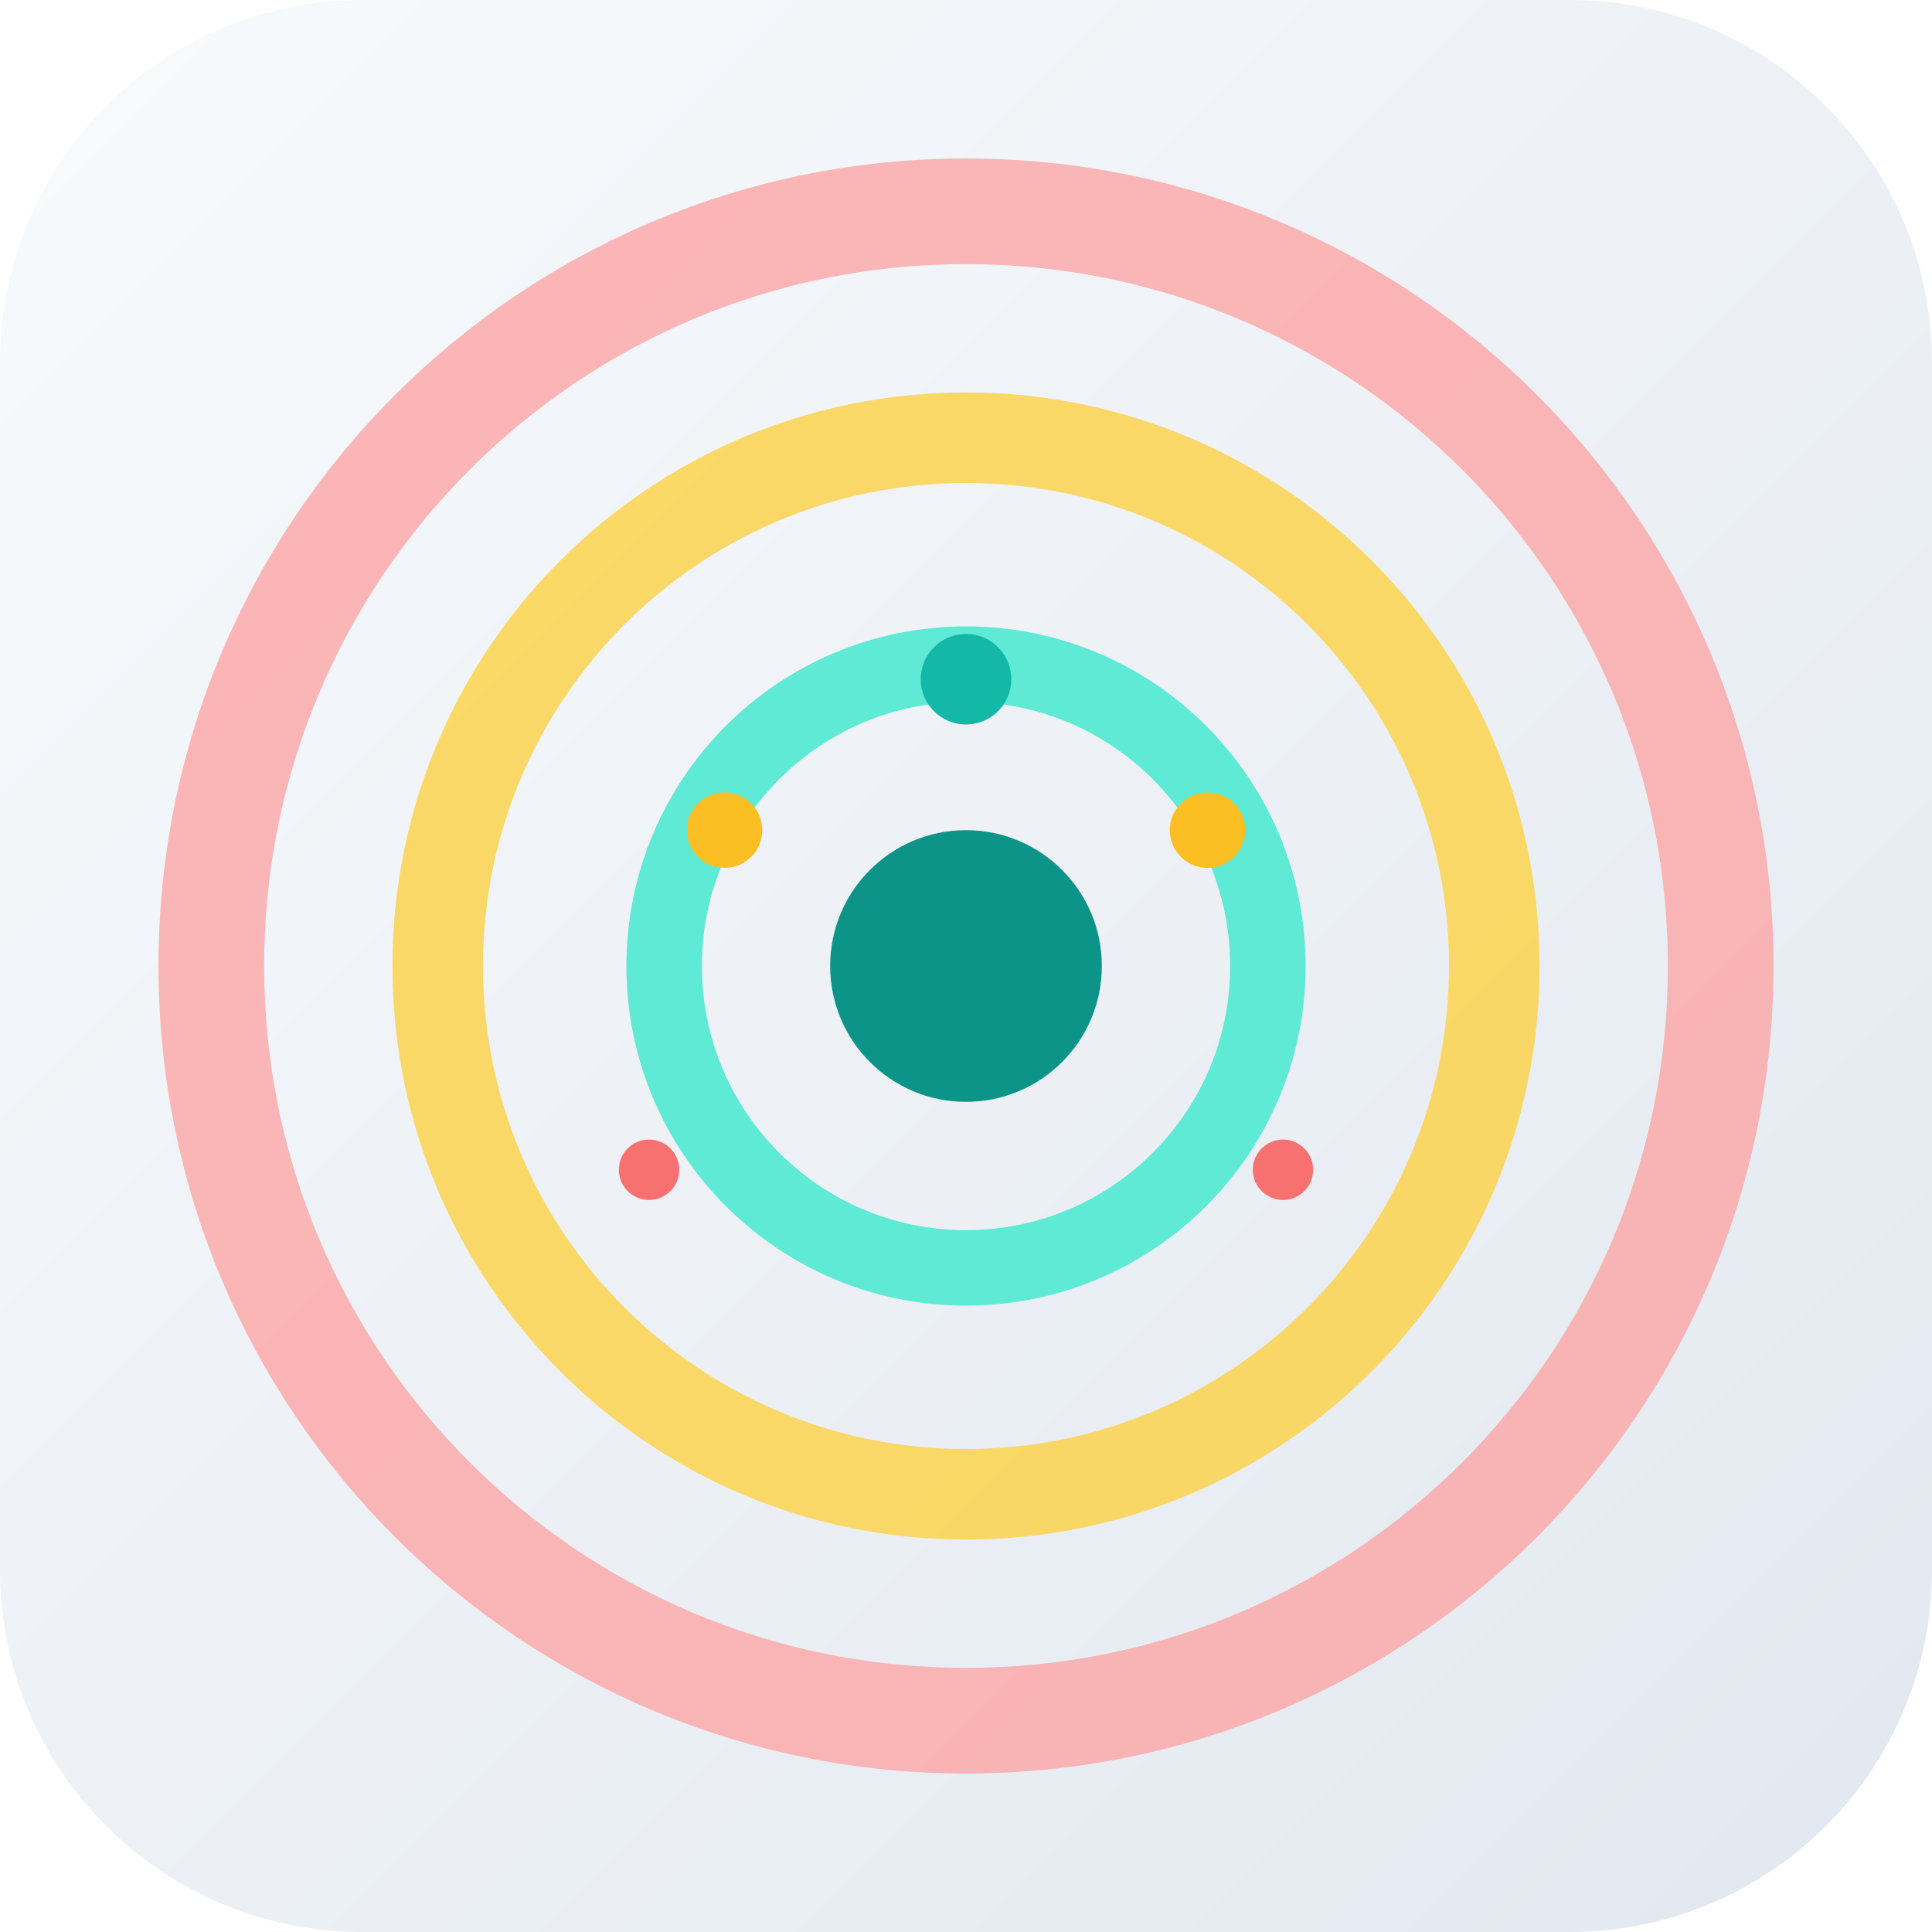
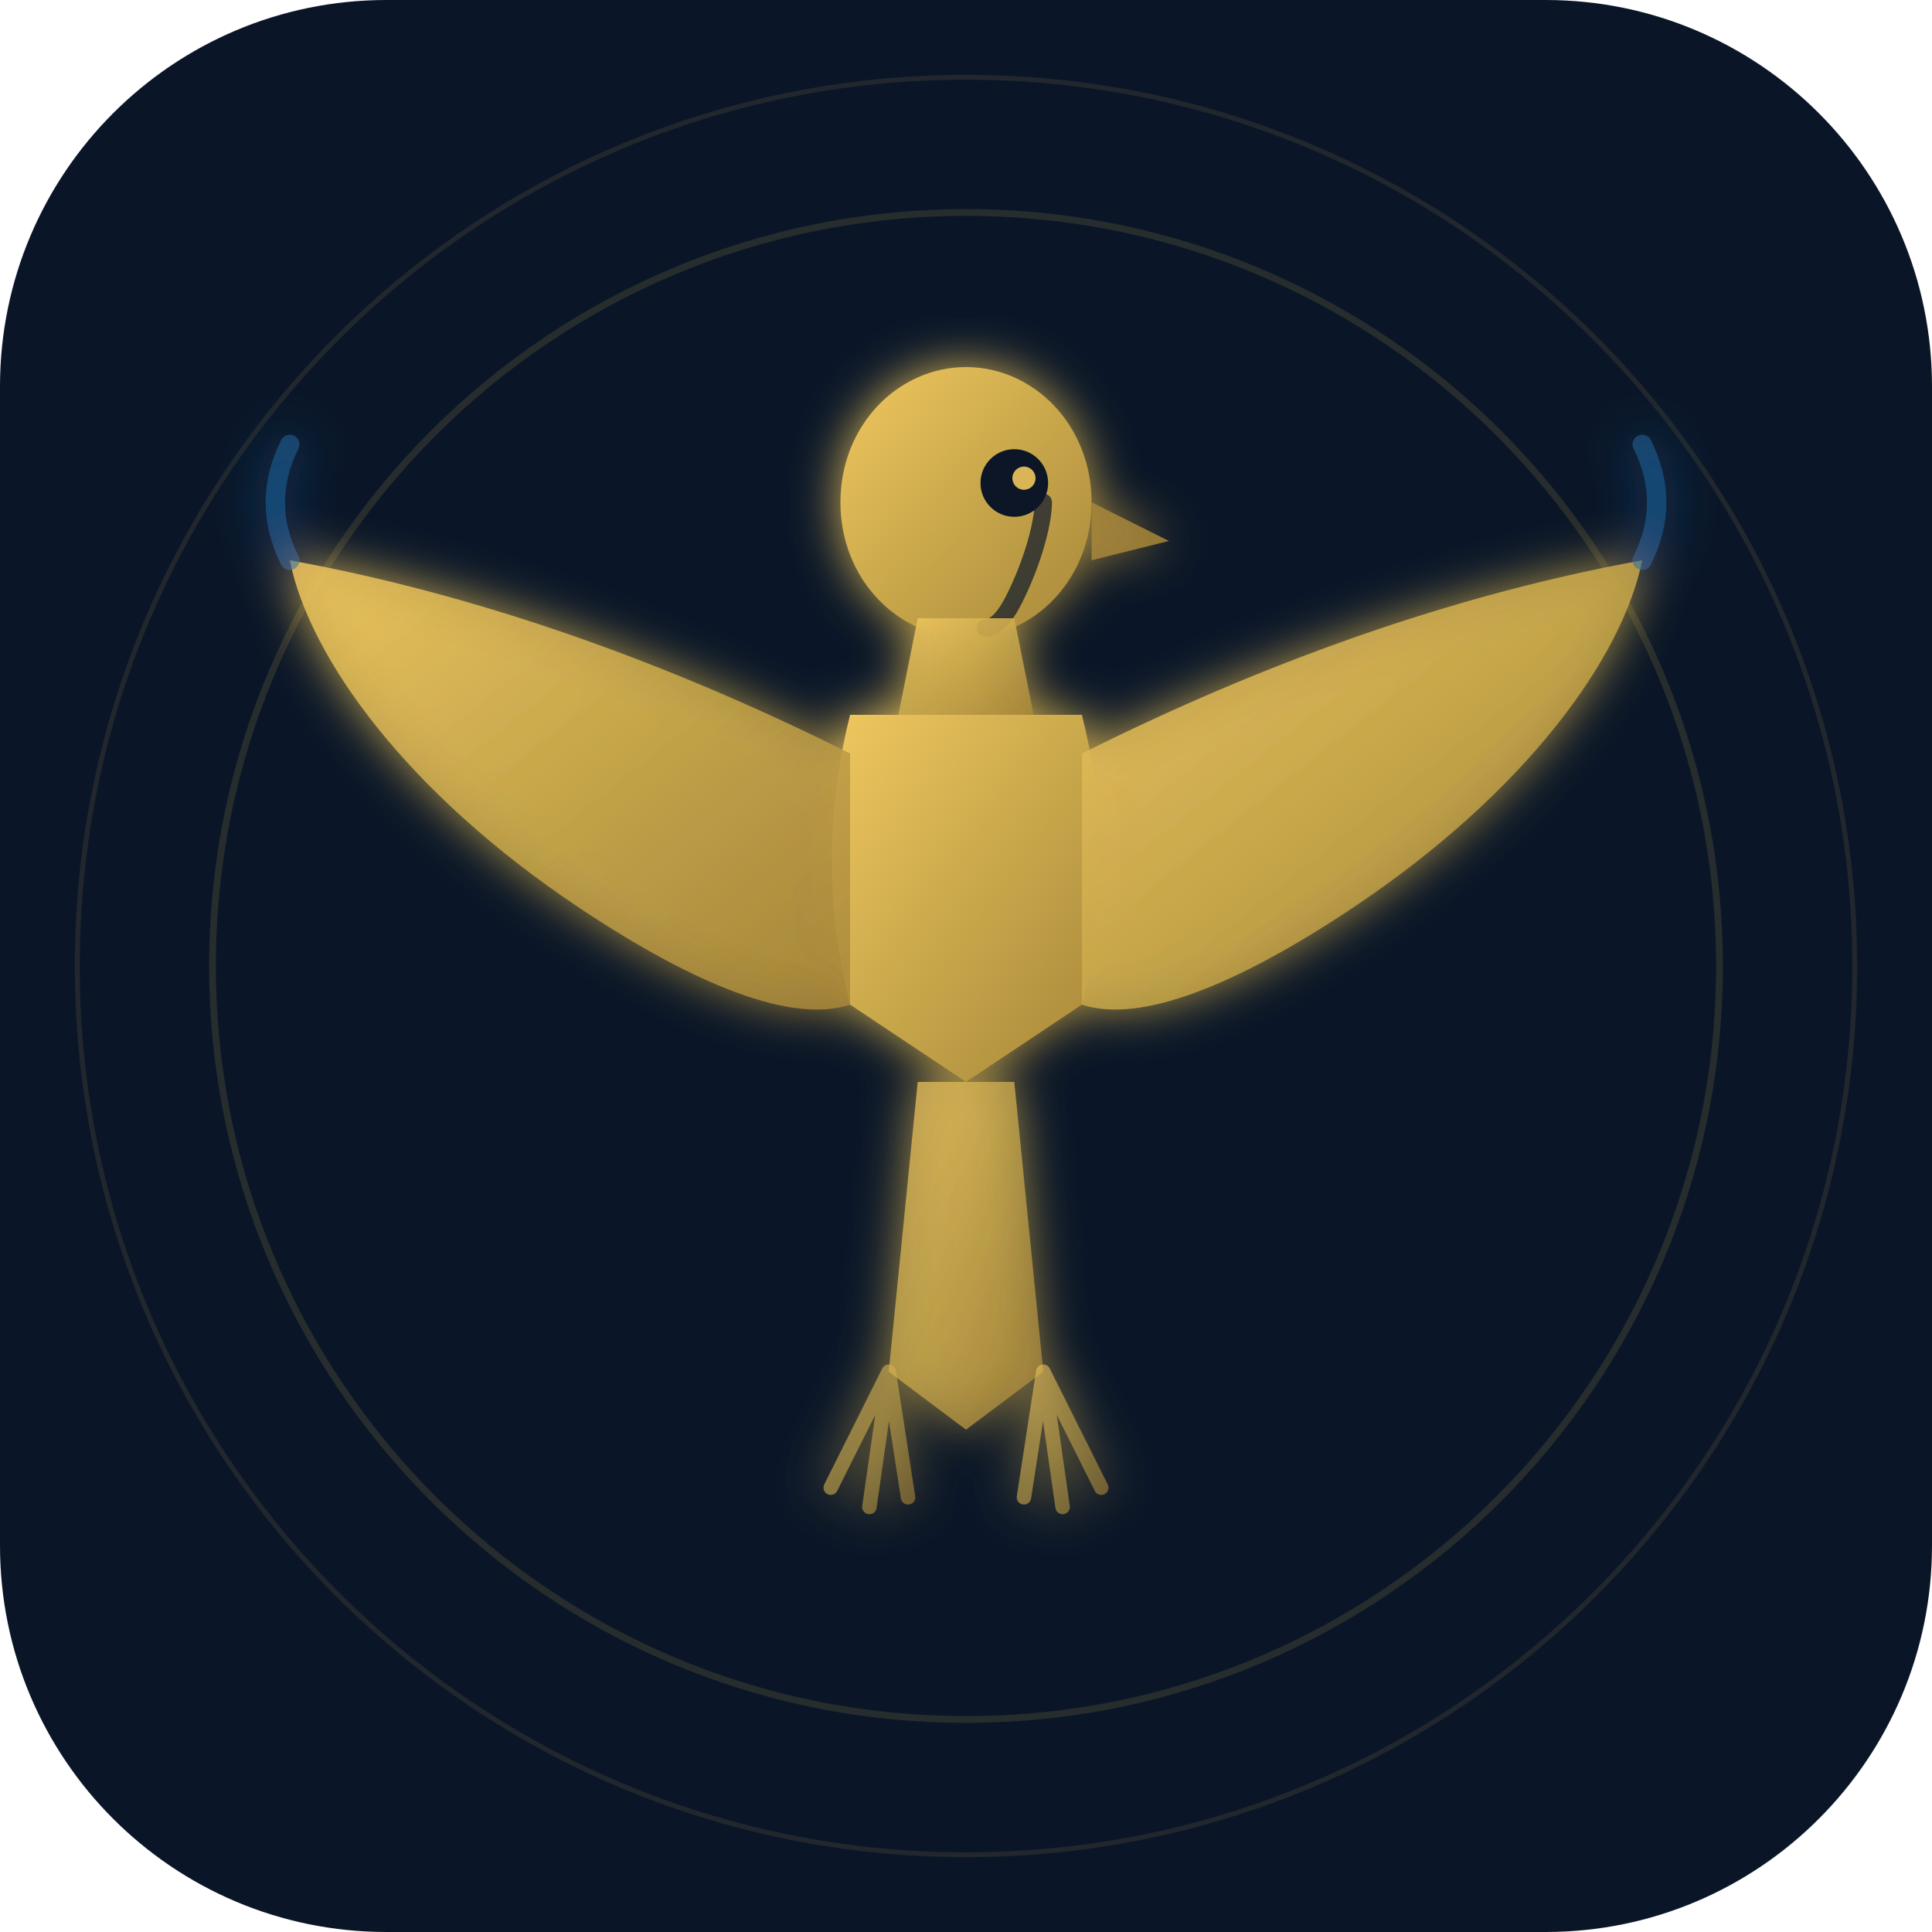
- <svg xmlns="http://www.w3.org/2000/svg" viewBox="0 0 512 512">
+ <svg xmlns="http://www.w3.org/2000/svg" width="200" height="200" viewBox="0 0 200 200" fill="none">
+   <rect width="200" height="200" rx="40" fill="#0A1628" />
  <defs>
-     <linearGradient id="bg" x1="0%" y1="0%" x2="100%" y2="100%">
-       <stop offset="0%" style="stop-color:#f8fafc" />
-       <stop offset="100%" style="stop-color:#e2e8f0" />
+     <linearGradient id="fg" x1="0" y1="0" x2="1" y2="1">
+       <stop offset="0%" stop-color="#F0C75E" />
+       <stop offset="50%" stop-color="#C9A84C" />
+       <stop offset="100%" stop-color="#A8873A" />
    </linearGradient>
+     <filter id="gl" x="-30%" y="-30%" width="160%" height="160%">
+       <feGaussianBlur in="SourceGraphic" stdDeviation="2.5" result="b" />
+       <feMerge>
+         <feMergeNode in="b" />
+         <feMergeNode in="SourceGraphic" />
+       </feMerge>
+     </filter>
  </defs>
-   <rect width="512" height="512" rx="96" fill="url(#bg)" />
-   <circle cx="256" cy="256" r="200" fill="none" stroke="#fca5a5" stroke-width="28" opacity="0.8" />
-   <circle cx="256" cy="256" r="140" fill="none" stroke="#fcd34d" stroke-width="24" opacity="0.85" />
-   <circle cx="256" cy="256" r="80" fill="none" stroke="#5eead4" stroke-width="20" />
-   <circle cx="256" cy="256" r="36" fill="#0D9488" />
-   <circle cx="256" cy="180" r="12" fill="#14b8a6" />
-   <circle cx="320" cy="220" r="10" fill="#fbbf24" />
-   <circle cx="192" cy="220" r="10" fill="#fbbf24" />
-   <circle cx="340" cy="310" r="8" fill="#f87171" />
-   <circle cx="172" cy="310" r="8" fill="#f87171" />
+   <circle cx="100" cy="100" r="92" stroke="#C9A84C" stroke-width="0.5" opacity="0.12" />
+   <circle cx="100" cy="100" r="78" stroke="#C9A84C" stroke-width="0.7" opacity="0.15" />
+   <g filter="url(#gl)">
+     <path d="M100 38 C107 38 113 44 113 52 C113 60 107 66 100 66 C93 66 87 60 87 52 C87 44 93 38 100 38Z" fill="url(#fg)" />
+     <circle cx="105" cy="50" r="3.5" fill="#0A1628" />
+     <circle cx="106" cy="49.5" r="1.2" fill="#F0C75E" opacity="0.9" />
+     <path d="M108 52 C108 54 107 58 105 62 C104 64 103 65 102 65" stroke="#0A1628" stroke-width="1.8" stroke-linecap="round" fill="none" opacity="0.7" />
+     <path d="M113 52 L121 56 L113 58" fill="#A8873A" opacity="0.85" />
+     <path d="M95 64 L93 74 L107 74 L105 64" fill="url(#fg)" opacity="0.9" />
+     <path d="M88 74 C86 82 85 92 88 104 L100 112 L112 104 C115 92 114 82 112 74 Z" fill="url(#fg)" />
+     <path d="M112 78 C128 70 148 62 170 58 C168 68 158 82 140 94 C128 102 118 106 112 104" fill="url(#fg)" opacity="0.85" />
+     <path d="M88 78 C72 70 52 62 30 58 C32 68 42 82 60 94 C72 102 82 106 88 104" fill="url(#fg)" opacity="0.85" />
+     <path d="M170 58 C172 54 172 50 170 46" stroke="#1B6CA8" stroke-width="2" stroke-linecap="round" opacity="0.5" />
+     <path d="M30 58 C28 54 28 50 30 46" stroke="#1B6CA8" stroke-width="2" stroke-linecap="round" opacity="0.5" />
+     <path d="M95 112 L92 142 L100 148 L108 142 L105 112" fill="url(#fg)" opacity="0.75" />
+     <path d="M92 142 L86 154 M92 142 L90 156 M92 142 L94 155" stroke="url(#fg)" stroke-width="1.5" stroke-linecap="round" opacity="0.6" />
+     <path d="M108 142 L114 154 M108 142 L110 156 M108 142 L106 155" stroke="url(#fg)" stroke-width="1.5" stroke-linecap="round" opacity="0.6" />
+   </g>
</svg>
